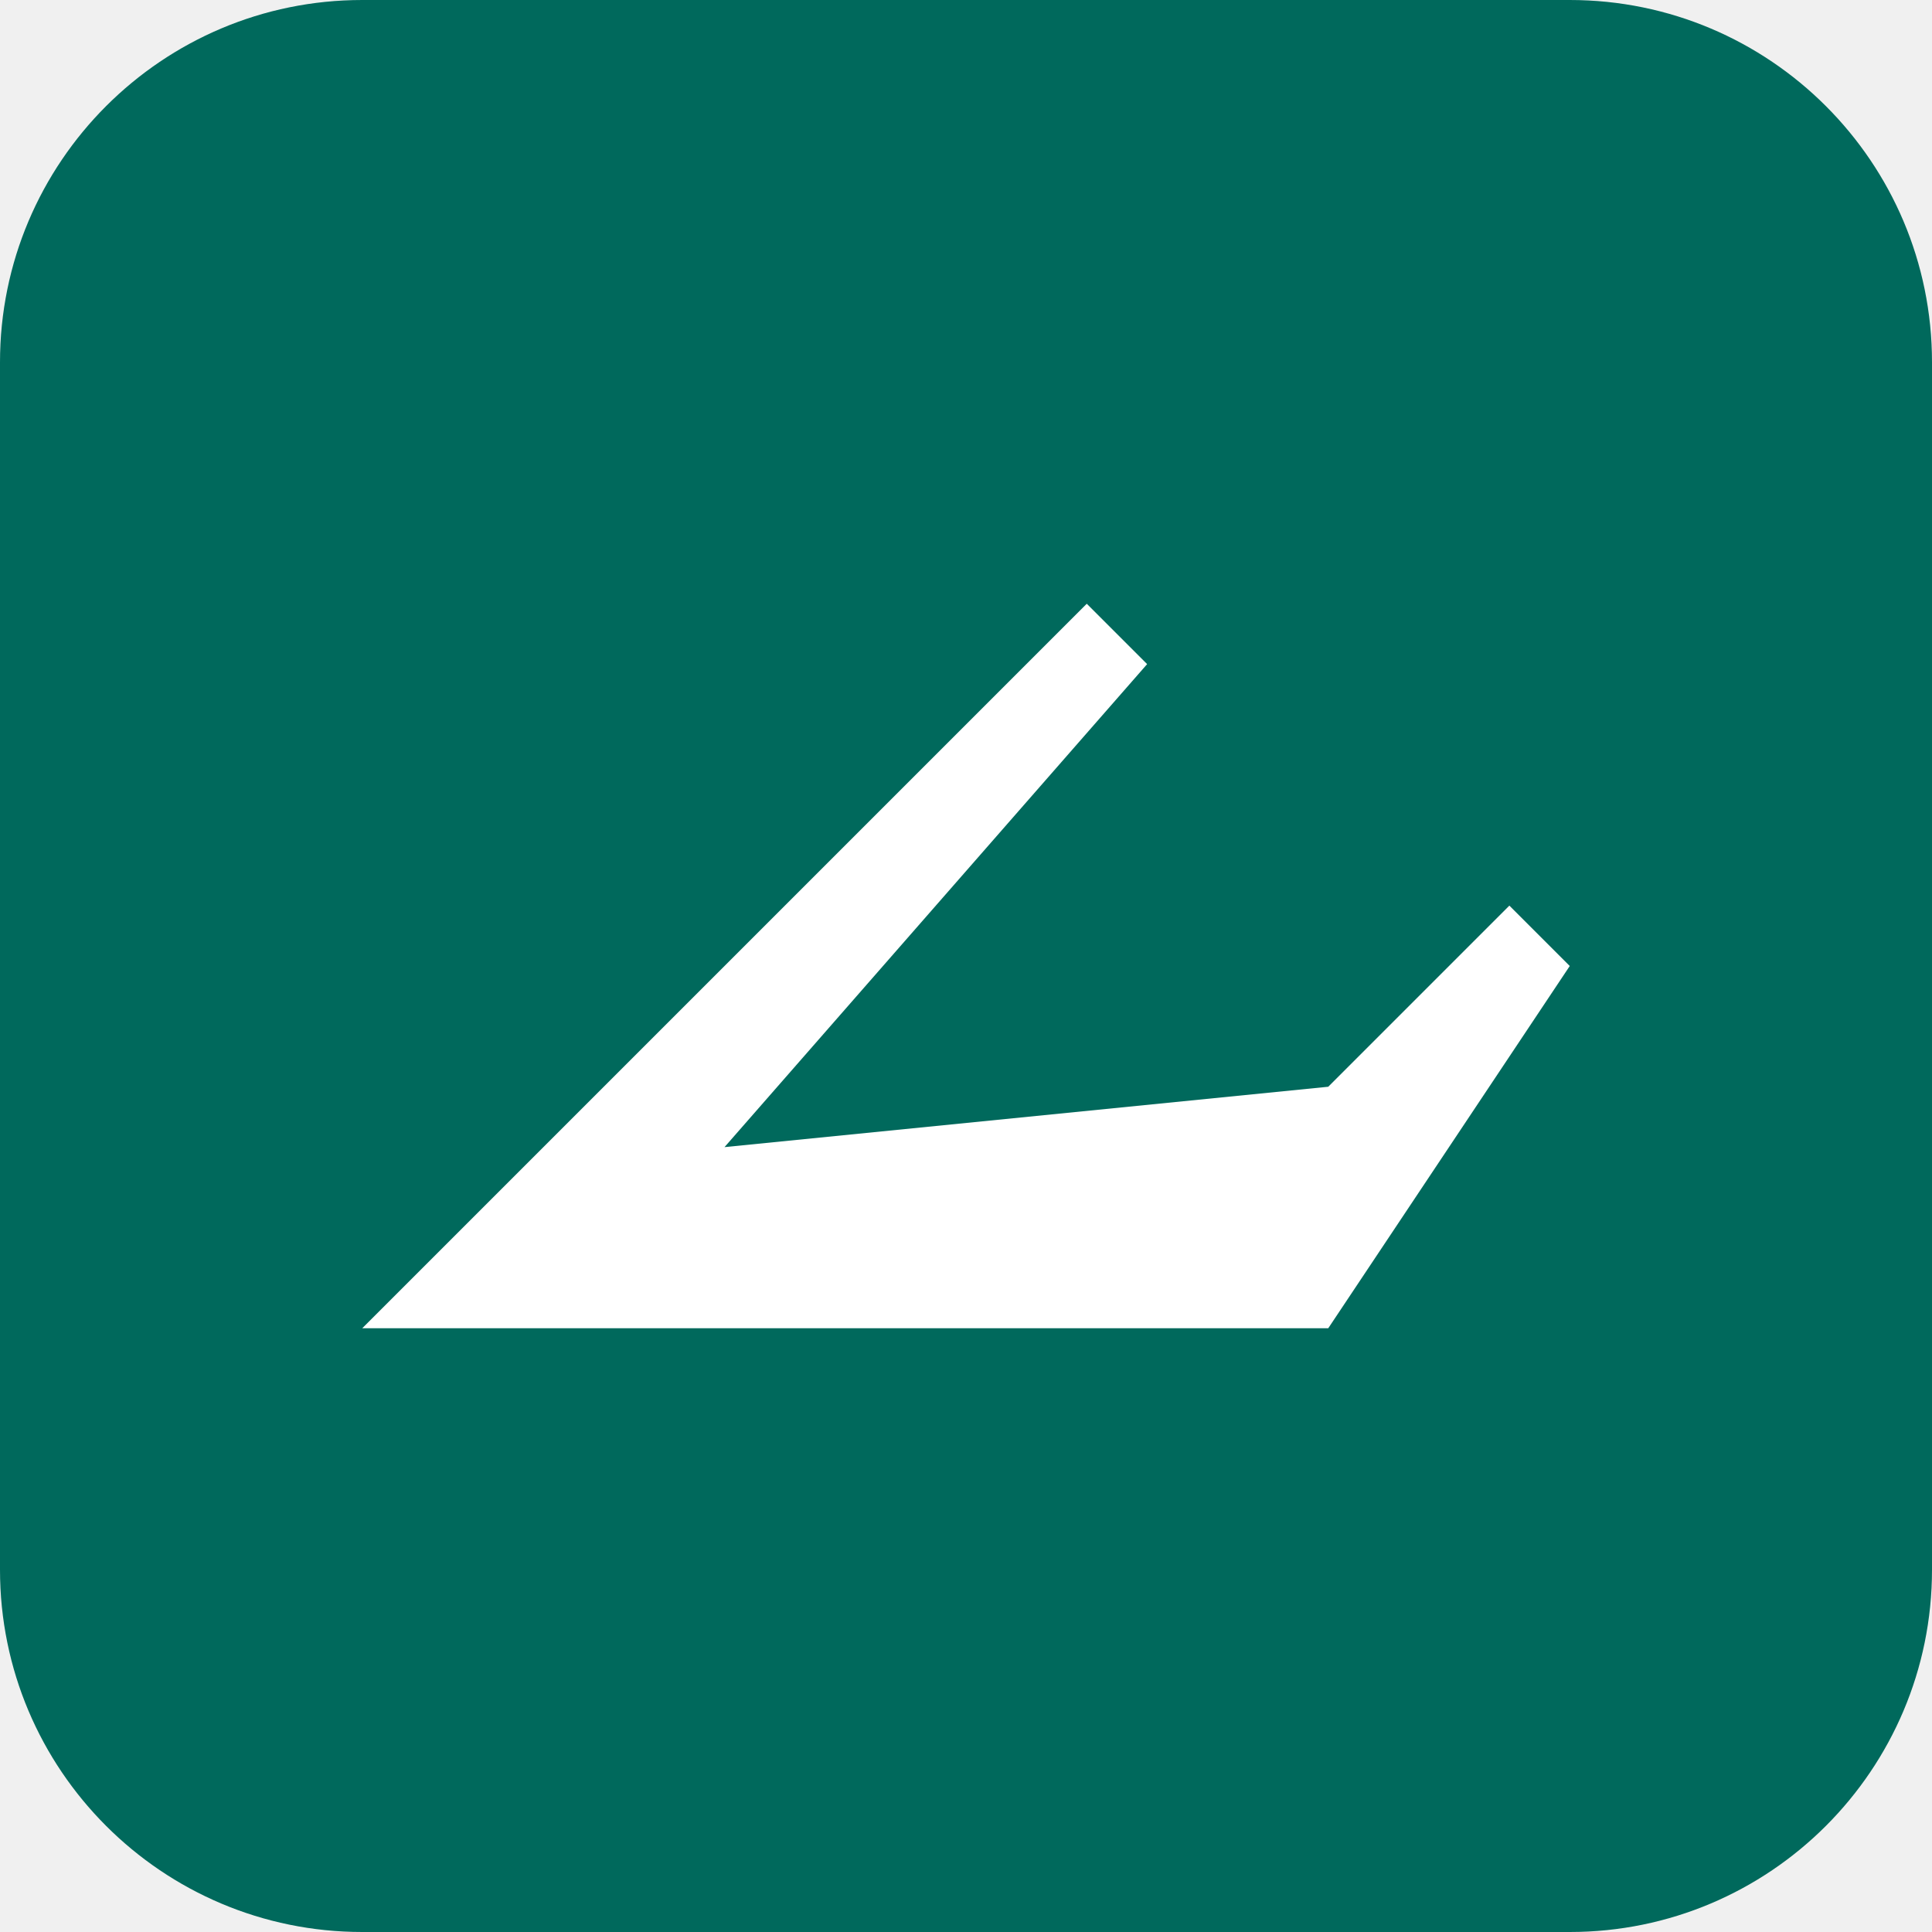
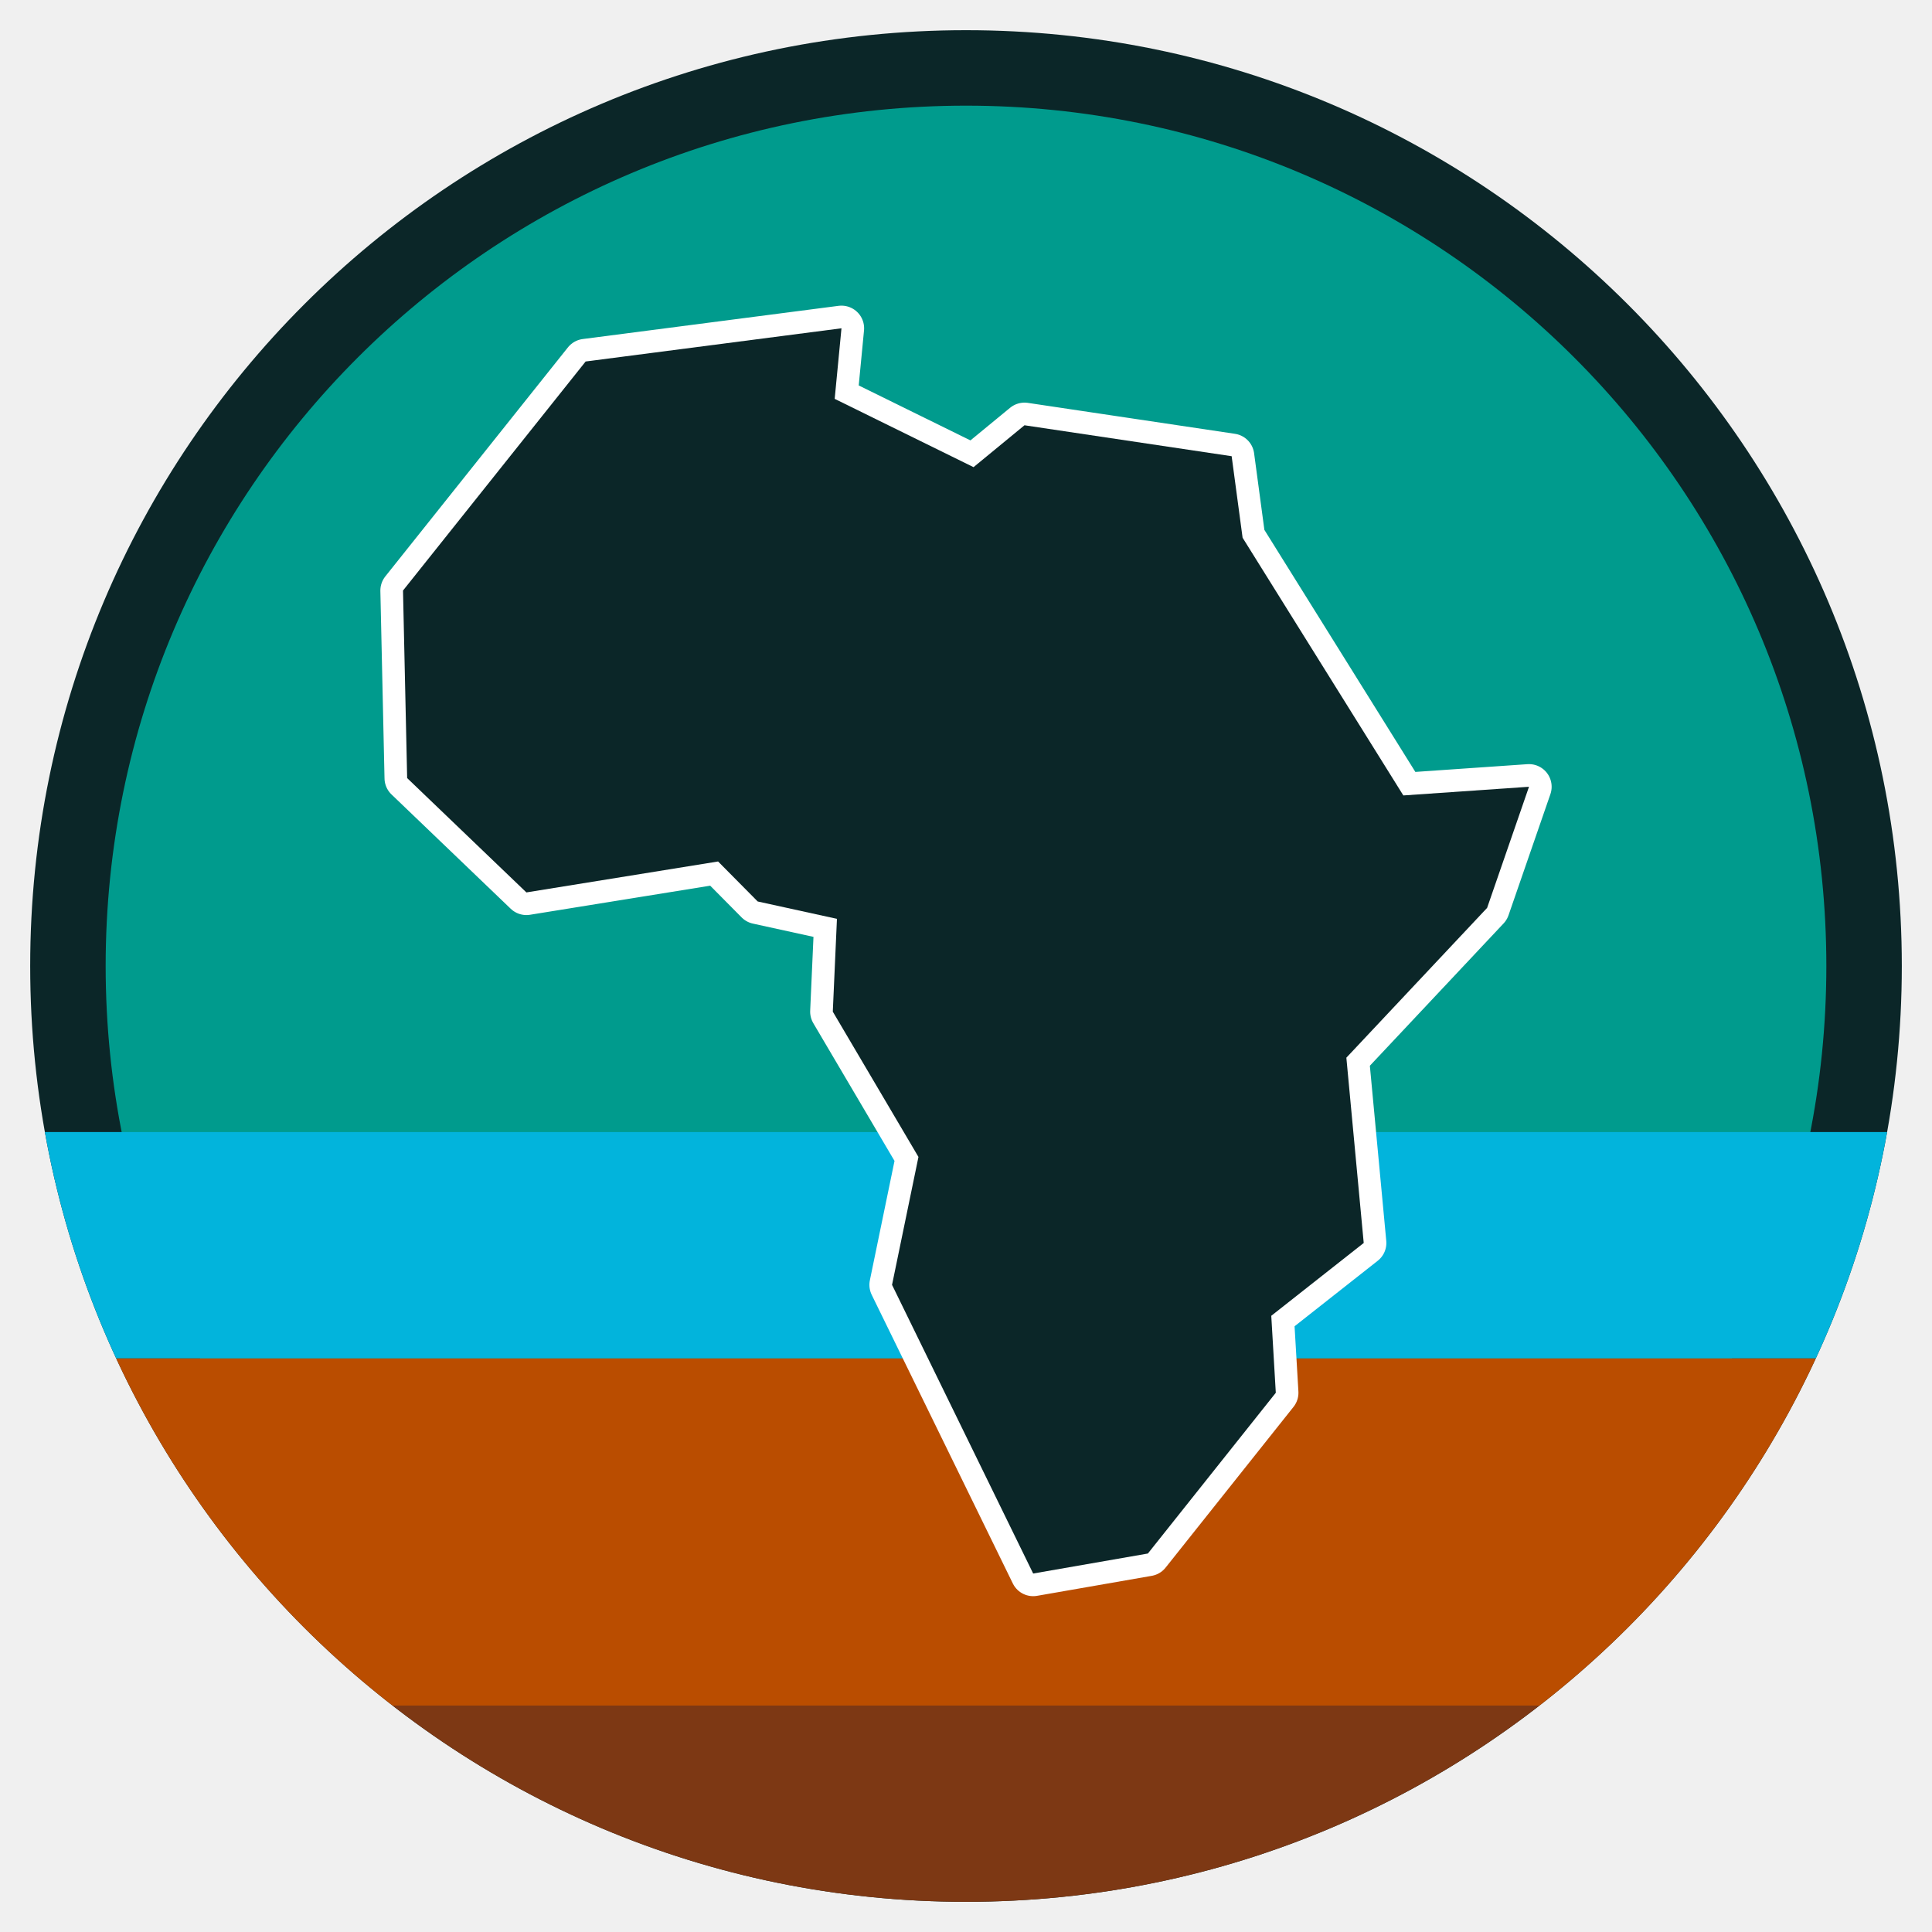
- <svg xmlns="http://www.w3.org/2000/svg" viewBox="0 0 32 32" role="img" aria-label="vAfrica Airlines (placeholder favicon)">
-   <rect width="32" height="32" rx="6" fill="#00695c" />
-   <path d="M6 22 L18 10 L19 11 L12 19 L22 18 L25 15 L26 16 L22 22 Z" fill="#ffffff" />
+ <svg xmlns="http://www.w3.org/2000/svg" viewBox="0 0 512 512" role="img" aria-label="vAfrica Airlines">
+   <defs>
+     <clipPath id="fd">
+       <circle cx="256" cy="256" r="248" />
+     </clipPath>
+   </defs>
+   <circle cx="256" cy="256" r="248" fill="#0B2628" />
+   <circle cx="256" cy="256" r="228" fill="#009B8D" />
+   <g clip-path="url(#fd)">
+     <rect x="0" y="300" width="512" height="60" fill="#02B4DC" clip-path="url(#fd)" />
+     <rect x="0" y="360" width="512" height="92" fill="#BA4D00" clip-path="url(#fd)" />
+     <rect x="0" y="452" width="512" height="60" fill="#7D3814" clip-path="url(#fd)" />
+   </g>
+   <path d="M155.2,95.8 L106.8,156.5 L107.9,206.2 L139.5,236.5 L190.3,228.3 L200.8,238.9 L221.8,243.5 L220.7,268.1 L243.4,306.6 L236.4,340.5 L273.8,417.0 L304.2,411.7 L338.1,369.1 L336.9,348.7 L361.4,329.4 L356.8,280.3 L394.1,240.6 L405.2,208.5 L371.9,210.8 L329.3,142.5 L326.4,120.9 L271.5,112.7 L258.0,123.8 L221.2,105.7 L223.0,87.0 Z" fill="#0B2628" stroke="#fff" stroke-width="12" stroke-linejoin="round" paint-order="stroke" />
</svg>
